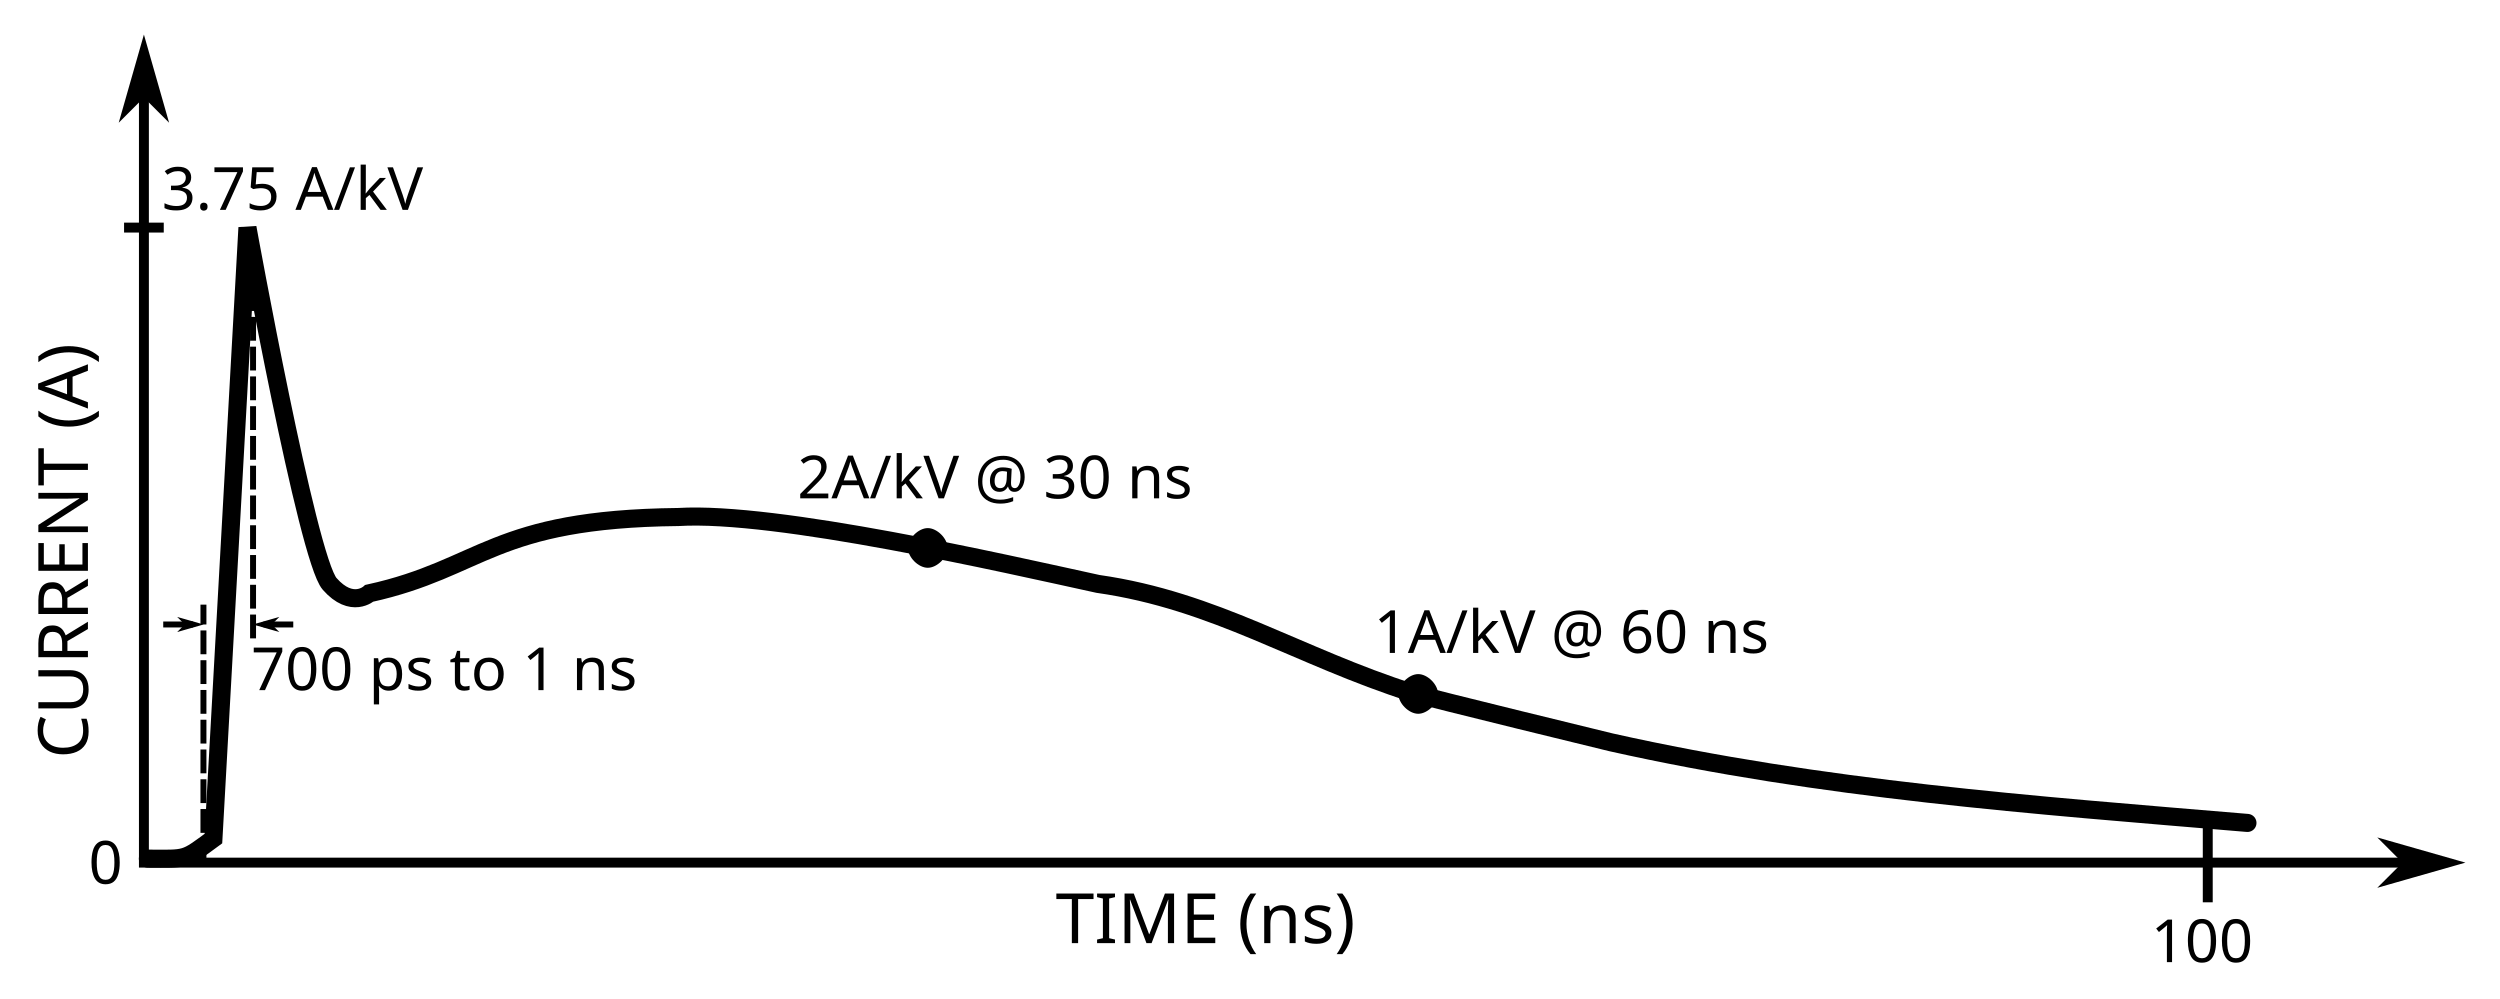
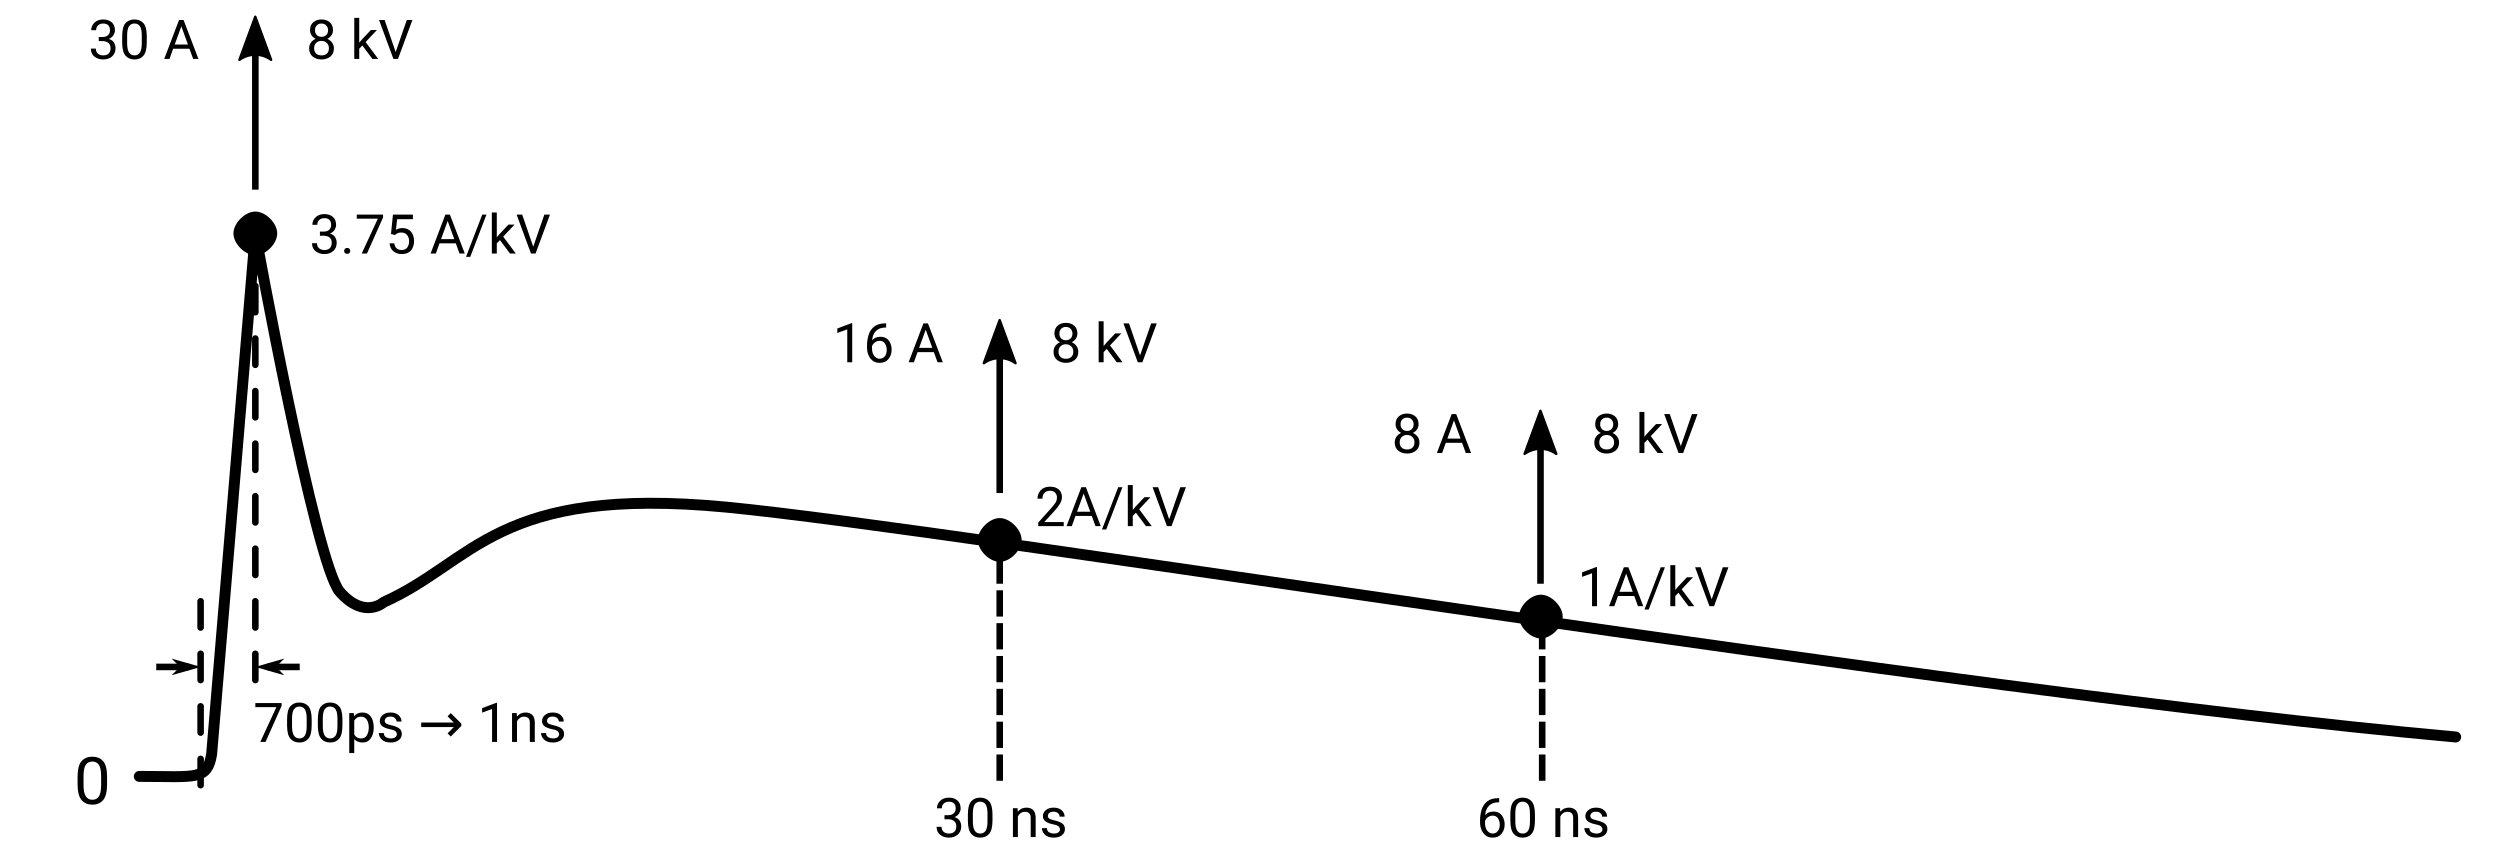
- <svg xmlns="http://www.w3.org/2000/svg" width="355.539mm" height="141.955mm" viewBox="0 0 1259.785 502.989" id="svg2" version="1.1">
+ <svg xmlns="http://www.w3.org/2000/svg" width="322.264mm" height="109.973mm" viewBox="0 0 1141.88 389.667" id="svg2" version="1.1">
  <defs id="defs4">
+     <marker orient="auto" refY="0" refX="0" id="marker4650" style="overflow:visible">
+       <path id="path4652" style="fill:#000000;fill-opacity:1;fill-rule:evenodd;stroke:#000000;stroke-width:0.625;stroke-linejoin:round;stroke-opacity:1" d="M 8.719,4.034 -2.207,0.016 8.719,-4.002 c -1.745,2.372 -1.735,5.617 -6e-7,8.035 z" transform="scale(0.6,0.6)" />
+     </marker>
+     <marker style="overflow:visible" id="marker4378" refX="0" refY="0" orient="auto">
+       <path transform="scale(0.6,0.6)" d="M 8.719,4.034 -2.207,0.016 8.719,-4.002 c -1.745,2.372 -1.735,5.617 -6e-7,8.035 z" style="fill:#000000;fill-opacity:1;fill-rule:evenodd;stroke:#000000;stroke-width:0.625;stroke-linejoin:round;stroke-opacity:1" id="path4380" />
+     </marker>
    <marker orient="auto" refY="0" refX="0" id="marker4617" style="overflow:visible">
      <path id="path4234" d="M 0,0 5,-5 -12.5,0 5,5 0,0 Z" style="fill:#000000;fill-opacity:1;fill-rule:evenodd;stroke:#000000;stroke-width:1pt;stroke-opacity:1" transform="matrix(0.4,0,0,0.4,4,0)" />
    </marker>
    <marker orient="auto" refY="0" refX="0" id="marker4566" style="overflow:visible">
      <path id="path4240" d="M 0,0 5,-5 -12.5,0 5,5 0,0 Z" style="fill:#000000;fill-opacity:1;fill-rule:evenodd;stroke:#000000;stroke-width:1pt;stroke-opacity:1" transform="matrix(0.2,0,0,0.2,1.2,0)" />
    </marker>
    <marker orient="auto" refY="0" refX="0" id="Arrow2Sstart" style="overflow:visible">
      <path id="path4258" style="fill:#000000;fill-opacity:1;fill-rule:evenodd;stroke:#000000;stroke-width:0.625;stroke-linejoin:round;stroke-opacity:1" d="M 8.719,4.034 -2.207,0.016 8.719,-4.002 c -1.745,2.372 -1.735,5.617 -6e-7,8.035 z" transform="matrix(0.3,0,0,0.3,-0.69,0)" />
    </marker>
    <marker orient="auto" refY="0" refX="0" id="Arrow2Mstart" style="overflow:visible">
      <path id="path4252" style="fill:#000000;fill-opacity:1;fill-rule:evenodd;stroke:#000000;stroke-width:0.625;stroke-linejoin:round;stroke-opacity:1" d="M 8.719,4.034 -2.207,0.016 8.719,-4.002 c -1.745,2.372 -1.735,5.617 -6e-7,8.035 z" transform="scale(0.6,0.6)" />
    </marker>
    <marker orient="auto" refY="0" refX="0" id="Arrow1Sstart" style="overflow:visible">
      <path id="path4153" d="M 0,0 5,-5 -12.5,0 5,5 0,0 Z" style="fill-rule:evenodd;stroke:#000000;stroke-width:1pt" transform="matrix(0.2,0,0,0.2,1.2,0)" />
    </marker>
    <marker orient="auto" refY="0" refX="0" id="Arrow1Mstart" style="overflow:visible">
      <path id="path3769" d="M 0,0 5,-5 -12.5,0 5,5 0,0 Z" style="fill-rule:evenodd;stroke:#000000;stroke-width:1pt" transform="matrix(0.4,0,0,0.4,4,0)" />
    </marker>
    <marker orient="auto" refY="0" refX="0" id="Arrow1Mend" style="overflow:visible">
      <path id="path3772" d="M 0,0 5,-5 -12.5,0 5,5 0,0 Z" style="fill-rule:evenodd;stroke:#000000;stroke-width:1pt" transform="matrix(-0.4,0,0,-0.4,-4,0)" />
    </marker>
  </defs>
-   <g id="layer1" transform="translate(232.5184,122.3221)">
-     <path id="path4784" d="m -158,310.362 c 20.013,0.084 18.047,0.904 33.031,-10.123 l 17.143,-307.877 c 0,0 30.214,166.774 41.428,179.55 11.214,12.776 20,4.731 20,4.731 57.413,-12.655 61.789,-37.424 155.714,-38.439 49.255,-2.985 164.734,23.512 211.429,33.708 59.241,8.457 100.632,36.533 158.571,54.997 10,2.957 100,24.837 100,24.837 106.696,23.929 212.181,31.484 320.684,40.615" style="fill:none;stroke:#000000;stroke-width:9.113;stroke-linecap:round;stroke-linejoin:miter;stroke-miterlimit:4;stroke-dasharray:none;stroke-opacity:1" />
-     <path id="path4790" d="m -160,-95.055 0,407.418 1160,0" style="fill:none;stroke:#000000;stroke-width:5;stroke-linecap:butt;stroke-linejoin:miter;stroke-miterlimit:4;stroke-dasharray:none;stroke-opacity:1;marker-start:url(#marker4617);marker-end:url(#Arrow1Mend)" />
-     <text transform="matrix(0,-1,1,0,0,0)" id="text4800" y="-188.21" x="-259.933" style="font-style:normal;font-weight:normal;font-size:35px;line-height:125%;font-family:Sans;letter-spacing:0px;word-spacing:0px;fill:#000000;fill-opacity:1;stroke:none" xml:space="preserve">
-       <tspan y="-188.21" x="-259.933" id="tspan4802">CURRENT (A)</tspan>
-     </text>
-     <path id="path4804" d="m -170,-7.638 20,0" style="fill:none;stroke:#000000;stroke-width:5;stroke-linecap:butt;stroke-linejoin:miter;stroke-miterlimit:4;stroke-dasharray:none;stroke-opacity:1" />
-     <text xml:space="preserve" style="font-style:normal;font-weight:normal;font-size:35px;line-height:125%;font-family:Sans;letter-spacing:0px;word-spacing:0px;fill:#000000;fill-opacity:1;stroke:none" x="299.444" y="352.933" id="text4806">
-       <tspan id="tspan4808" x="299.444" y="352.933">TIME (ns)</tspan>
-     </text>
-     <text id="text4816" y="322.978" x="-187.879" style="font-style:normal;font-weight:normal;font-size:30px;line-height:125%;font-family:Sans;letter-spacing:0px;word-spacing:0px;fill:#000000;fill-opacity:1;stroke:none" xml:space="preserve">
+   <g id="layer1" transform="translate(221.6274,44.2599)">
+     <path id="path4784" d="m -158,310.362 c 26,-10e-6 31,2 33.031,-10.123 l 19.969,-237.877 c 0,0 27.388,150.932 38.602,163.708 11.214,12.776 20,4.731 20,4.731 C -5,212.362 5,177.362 110,187.362 c 105,10 556.66,83.926 790,105" style="fill:none;stroke:#000000;stroke-width:5;stroke-linecap:round;stroke-linejoin:round;stroke-miterlimit:4;stroke-dasharray:none;stroke-opacity:1" />
+     <text id="text4816" y="322.978" x="-187.879" style="font-style:normal;font-variant:normal;font-weight:normal;font-stretch:normal;font-size:30px;line-height:125%;font-family:Roboto;-inkscape-font-specification:Roboto;letter-spacing:0px;word-spacing:0px;fill:#000000;fill-opacity:1;stroke:none" xml:space="preserve">
      <tspan y="322.978" x="-187.879" id="tspan4818">0</tspan>
    </text>
-     <path id="path4858" d="m 880,292.362 0,40" style="fill:none;stroke:#000000;stroke-width:5;stroke-linecap:butt;stroke-linejoin:miter;stroke-miterlimit:4;stroke-dasharray:none;stroke-opacity:1" />
-     <text id="text4862" y="362.497" x="851.353" style="font-style:normal;font-weight:normal;font-size:30px;line-height:125%;font-family:Sans;letter-spacing:0px;word-spacing:0px;fill:#000000;fill-opacity:1;stroke:none" xml:space="preserve">
-       <tspan y="362.497" x="851.353" id="tspan4864">100</tspan>
+     <text xml:space="preserve" style="font-style:normal;font-variant:normal;font-weight:normal;font-stretch:normal;font-size:25px;line-height:125%;font-family:Roboto;-inkscape-font-specification:Roboto;letter-spacing:0px;word-spacing:0px;fill:#000000;fill-opacity:1;stroke:none" x="-80.265" y="71.541" id="text4876">
+       <tspan id="tspan4878" x="-80.265" y="71.541">3.75 A/kV</tspan>
    </text>
-     <text xml:space="preserve" style="font-style:normal;font-variant:normal;font-weight:normal;font-stretch:normal;font-size:30px;line-height:125%;font-family:Sans;-inkscape-font-specification:Sans;letter-spacing:0px;word-spacing:0px;fill:#000000;fill-opacity:1;stroke:none" x="-150.976" y="-16.579" id="text4876">
-       <tspan id="tspan4878" x="-150.976" y="-16.579">3.75 A/kV</tspan>
+     <text id="text4880" y="294.63" x="-105.961" style="font-style:normal;font-variant:normal;font-weight:normal;font-stretch:normal;font-size:25px;line-height:125%;font-family:Roboto;-inkscape-font-specification:Roboto;letter-spacing:0px;word-spacing:0px;fill:#000000;fill-opacity:1;stroke:none" xml:space="preserve">
+       <tspan y="294.63" x="-105.961" id="tspan4882">700ps → 1ns</tspan>
    </text>
-     <text id="text4880" y="225.435" x="-105.961" style="font-style:normal;font-variant:normal;font-weight:normal;font-stretch:normal;font-size:30px;line-height:125%;font-family:Sans;-inkscape-font-specification:Sans;letter-spacing:0px;word-spacing:0px;fill:#000000;fill-opacity:1;stroke:none" xml:space="preserve">
-       <tspan y="225.435" x="-105.961" id="tspan4882">700 ps to 1 ns</tspan>
+     <path style="fill:#000000;fill-opacity:1;stroke:none" d="m 235,192.362 c -4.714,0 -10,5.286 -10,10 0,4.714 5.286,10 10,10 4.714,0 10,-5.286 10,-10 0,-4.714 -5.286,-10 -10,-10 z" id="path5080" />
+     <path id="path5082" d="m 482.143,227.362 c -4.714,0 -10,5.286 -10,10 0,4.714 5.286,10 10,10 4.714,0 10,-5.286 10,-10 0,-4.714 -5.286,-10 -10,-10 z" style="fill:#000000;fill-opacity:1;stroke:none" />
+     <text xml:space="preserve" style="font-style:normal;font-variant:normal;font-weight:normal;font-stretch:normal;font-size:25px;line-height:125%;font-family:Roboto;-inkscape-font-specification:Roboto;letter-spacing:0px;word-spacing:0px;fill:#000000;fill-opacity:1;stroke:none" x="251.108" y="196.05" id="text5084">
+       <tspan id="tspan5086" x="251.108" y="196.05">2A/kV </tspan>
    </text>
-     <path style="fill:#000000;fill-opacity:1;stroke:none" d="m 235,143.791 c -4.714,0 -10,5.286 -10,10 0,4.714 5.286,10 10,10 4.714,0 10,-5.286 10,-10 0,-4.714 -5.286,-10 -10,-10 z" id="path5080" />
-     <path id="path5082" d="m 482.143,217.362 c -4.714,0 -10,5.286 -10,10 0,4.714 5.286,10 10,10 4.714,0 10,-5.286 10,-10 0,-4.714 -5.286,-10 -10,-10 z" style="fill:#000000;fill-opacity:1;stroke:none" />
-     <text xml:space="preserve" style="font-style:normal;font-variant:normal;font-weight:normal;font-stretch:normal;font-size:30px;line-height:125%;font-family:Sans;-inkscape-font-specification:Sans;letter-spacing:0px;word-spacing:0px;fill:#000000;fill-opacity:1;stroke:none" x="169.286" y="128.791" id="text5084">
-       <tspan id="tspan5086" x="169.286" y="128.791">2A/kV @ 30 ns</tspan>
+     <text id="text5088" y="232.609" x="498.898" style="font-style:normal;font-variant:normal;font-weight:normal;font-stretch:normal;font-size:25px;line-height:125%;font-family:Roboto;-inkscape-font-specification:Roboto;letter-spacing:0px;word-spacing:0px;fill:#000000;fill-opacity:1;stroke:none" xml:space="preserve">
+       <tspan y="232.609" x="498.898" id="tspan5090">1A/kV</tspan>
    </text>
-     <text id="text5088" y="206.699" x="459.755" style="font-style:normal;font-variant:normal;font-weight:normal;font-stretch:normal;font-size:30px;line-height:125%;font-family:Sans;-inkscape-font-specification:Sans;letter-spacing:0px;word-spacing:0px;fill:#000000;fill-opacity:1;stroke:none" xml:space="preserve">
-       <tspan y="206.699" x="459.755" id="tspan5090">1A/kV @ 60 ns</tspan>
+     <path style="fill:none;fill-rule:evenodd;stroke:#000000;stroke-width:3;stroke-linecap:round;stroke-linejoin:miter;stroke-miterlimit:4;stroke-dasharray:12, 12;stroke-dashoffset:0;stroke-opacity:1" d="m -130,314.362 0,-85" id="path4680" />
+     <path style="fill:none;fill-rule:evenodd;stroke:#000000;stroke-width:3;stroke-linecap:round;stroke-linejoin:miter;stroke-miterlimit:4;stroke-dasharray:12, 12;stroke-dashoffset:0;stroke-opacity:1" d="m -105,62.362 0,205" id="path4682" />
+     <path style="fill:none;fill-rule:evenodd;stroke:#000000;stroke-width:3;stroke-linecap:butt;stroke-linejoin:miter;stroke-miterlimit:4;stroke-dasharray:none;stroke-opacity:1;marker-start:url(#Arrow1Sstart)" d="m -135.265,260.362 -15,0" id="path4686" />
+     <path id="path4700" d="m -99.735,260.362 15,0" style="fill:none;fill-rule:evenodd;stroke:#000000;stroke-width:3;stroke-linecap:butt;stroke-linejoin:miter;stroke-miterlimit:4;stroke-dasharray:none;stroke-opacity:1;marker-start:url(#Arrow1Sstart)" />
+     <path id="path4222" d="m -105,-32.638 0,75" style="fill:none;fill-rule:evenodd;stroke:#000000;stroke-width:3;stroke-linecap:butt;stroke-linejoin:miter;stroke-miterlimit:4;stroke-dasharray:none;stroke-opacity:1;marker-start:url(#Arrow2Mstart)" />
+     <path id="path4224" d="m -105,52.362 c -4.714,0 -10,5.286 -10,10 0,4.714 5.286,10 10,10 4.714,0 10,-5.286 10,-10 0,-4.714 -5.286,-10 -10,-10 z" style="fill:#000000;fill-opacity:1;stroke:none" />
+     <path id="path4332" d="m 235,312.362 0,-110" style="fill:none;fill-rule:evenodd;stroke:#000000;stroke-width:3;stroke-linecap:butt;stroke-linejoin:miter;stroke-miterlimit:4;stroke-dasharray:12, 3;stroke-dashoffset:0;stroke-opacity:1" transform="translate(0,1.3603727e-6)" />
+     <text xml:space="preserve" style="font-style:normal;font-variant:normal;font-weight:normal;font-stretch:normal;font-size:25px;line-height:125%;font-family:Roboto;-inkscape-font-specification:Roboto;letter-spacing:0px;word-spacing:0px;fill:#000000;fill-opacity:1;stroke:none;stroke-width:1px;stroke-linecap:butt;stroke-linejoin:miter;stroke-opacity:1" x="205" y="338.076" id="text4334">
+       <tspan id="tspan4336" x="205" y="338.076">30 ns</tspan>
    </text>
-     <path style="fill:none;fill-rule:evenodd;stroke:#000000;stroke-width:3;stroke-linecap:butt;stroke-linejoin:miter;stroke-miterlimit:4;stroke-dasharray:12, 3;stroke-dashoffset:0;stroke-opacity:1" d="m -130,312.362 0,-130" id="path4680" />
-     <path style="fill:none;fill-rule:evenodd;stroke:#000000;stroke-width:3;stroke-linecap:butt;stroke-linejoin:miter;stroke-miterlimit:4;stroke-dasharray:12, 3;stroke-dashoffset:0;stroke-opacity:1" d="M -105,-7.638 -105,202.362" id="path4682" transform="translate(0,4.7244096e-6)" />
-     <path style="fill:none;fill-rule:evenodd;stroke:#000000;stroke-width:3;stroke-linecap:butt;stroke-linejoin:miter;stroke-miterlimit:4;stroke-dasharray:none;stroke-opacity:1;marker-start:url(#Arrow1Sstart)" d="m -135.265,192.362 -15,0" id="path4686" />
-     <path id="path4700" d="m -99.735,192.362 15,0" style="fill:none;fill-rule:evenodd;stroke:#000000;stroke-width:3;stroke-linecap:butt;stroke-linejoin:miter;stroke-miterlimit:4;stroke-dasharray:none;stroke-opacity:1;marker-start:url(#Arrow1Sstart)" />
+     <path style="fill:none;fill-rule:evenodd;stroke:#000000;stroke-width:3;stroke-linecap:butt;stroke-linejoin:miter;stroke-miterlimit:4;stroke-dasharray:12, 3;stroke-dashoffset:0;stroke-opacity:1" d="m 482.768,312.362 0,-70" id="path4338" />
+     <text id="text4340" y="338.076" x="452.768" style="font-style:normal;font-variant:normal;font-weight:normal;font-stretch:normal;font-size:25px;line-height:125%;font-family:Roboto;-inkscape-font-specification:Roboto;letter-spacing:0px;word-spacing:0px;fill:#000000;fill-opacity:1;stroke:none;stroke-width:1px;stroke-linecap:butt;stroke-linejoin:miter;stroke-opacity:1" xml:space="preserve">
+       <tspan y="338.076" x="452.768" id="tspan4342">60 ns</tspan>
+     </text>
+     <text id="text4344" y="-17.353" x="-181.28" style="font-style:normal;font-variant:normal;font-weight:normal;font-stretch:normal;font-size:25px;line-height:125%;font-family:Roboto;-inkscape-font-specification:Roboto;letter-spacing:0px;word-spacing:0px;fill:#000000;fill-opacity:1;stroke:none" xml:space="preserve">
+       <tspan y="-17.353" x="-181.28" id="tspan4346">30 A</tspan>
+     </text>
+     <text xml:space="preserve" style="font-style:normal;font-variant:normal;font-weight:normal;font-stretch:normal;font-size:25px;line-height:125%;font-family:Roboto;-inkscape-font-specification:Roboto;letter-spacing:0px;word-spacing:0px;fill:#000000;fill-opacity:1;stroke:none" x="-81.78" y="-17.353" id="text4348">
+       <tspan id="tspan4350" x="-81.78" y="-17.353">8 kV</tspan>
+     </text>
+     <path style="fill:none;fill-rule:evenodd;stroke:#000000;stroke-width:3;stroke-linecap:butt;stroke-linejoin:miter;stroke-miterlimit:4;stroke-dasharray:none;stroke-opacity:1;marker-start:url(#marker4378)" d="m 235,105.934 0,75" id="path4360" />
+     <text xml:space="preserve" style="font-style:normal;font-variant:normal;font-weight:normal;font-stretch:normal;font-size:25px;line-height:125%;font-family:Roboto;-inkscape-font-specification:Roboto;letter-spacing:0px;word-spacing:0px;fill:#000000;fill-opacity:1;stroke:none" x="158.72" y="121.219" id="text4362">
+       <tspan id="tspan4364" x="158.72" y="121.219">16 A</tspan>
+     </text>
+     <text id="text4366" y="121.219" x="258.22" style="font-style:normal;font-variant:normal;font-weight:normal;font-stretch:normal;font-size:25px;line-height:125%;font-family:Roboto;-inkscape-font-specification:Roboto;letter-spacing:0px;word-spacing:0px;fill:#000000;fill-opacity:1;stroke:none" xml:space="preserve">
+       <tspan y="121.219" x="258.22" id="tspan4368">8 kV</tspan>
+     </text>
+     <path id="path4640" d="m 482,147.362 0,75" style="fill:none;fill-rule:evenodd;stroke:#000000;stroke-width:3;stroke-linecap:butt;stroke-linejoin:miter;stroke-miterlimit:4;stroke-dasharray:none;stroke-opacity:1;marker-start:url(#marker4650)" />
+     <text id="text4642" y="162.647" x="414.054" style="font-style:normal;font-variant:normal;font-weight:normal;font-stretch:normal;font-size:25px;line-height:125%;font-family:Roboto;-inkscape-font-specification:Roboto;letter-spacing:0px;word-spacing:0px;fill:#000000;fill-opacity:1;stroke:none" xml:space="preserve">
+       <tspan y="162.647" x="414.054" id="tspan4644">8 A</tspan>
+     </text>
+     <text xml:space="preserve" style="font-style:normal;font-variant:normal;font-weight:normal;font-stretch:normal;font-size:25px;line-height:125%;font-family:Roboto;-inkscape-font-specification:Roboto;letter-spacing:0px;word-spacing:0px;fill:#000000;fill-opacity:1;stroke:none" x="505.22" y="162.647" id="text4646">
+       <tspan id="tspan4648" x="505.22" y="162.647">8 kV</tspan>
+     </text>
  </g>
</svg>
